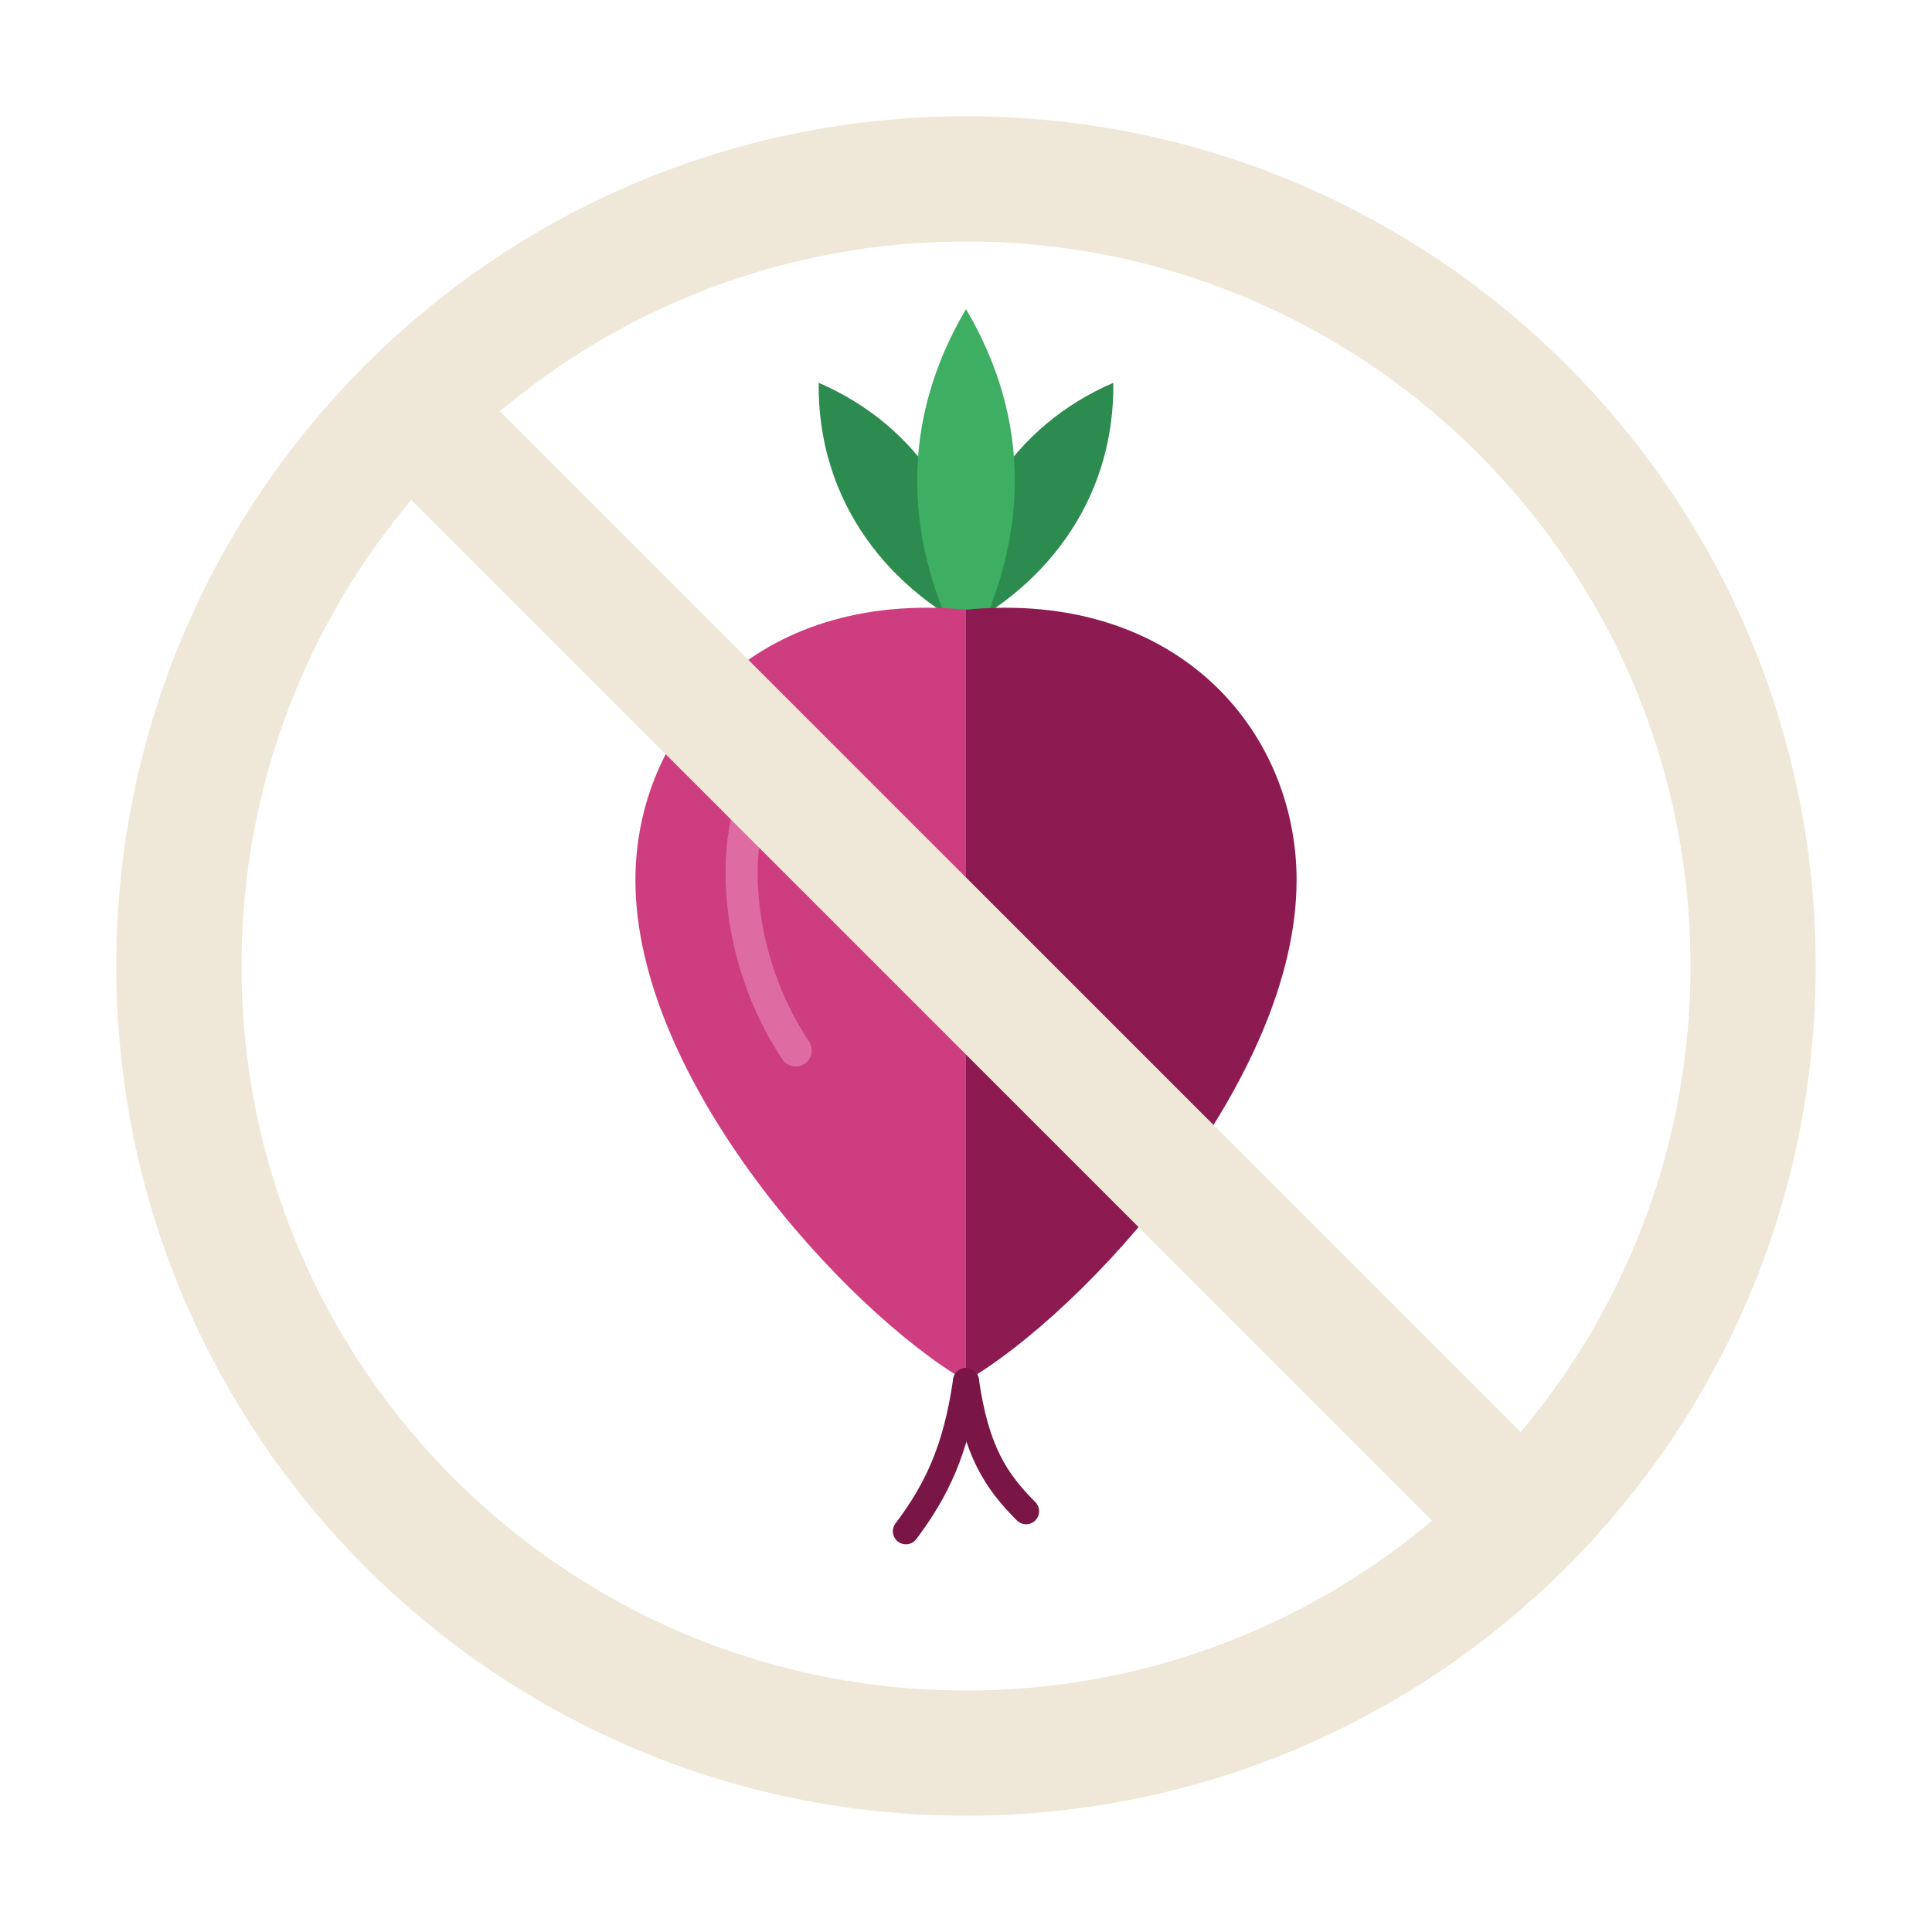
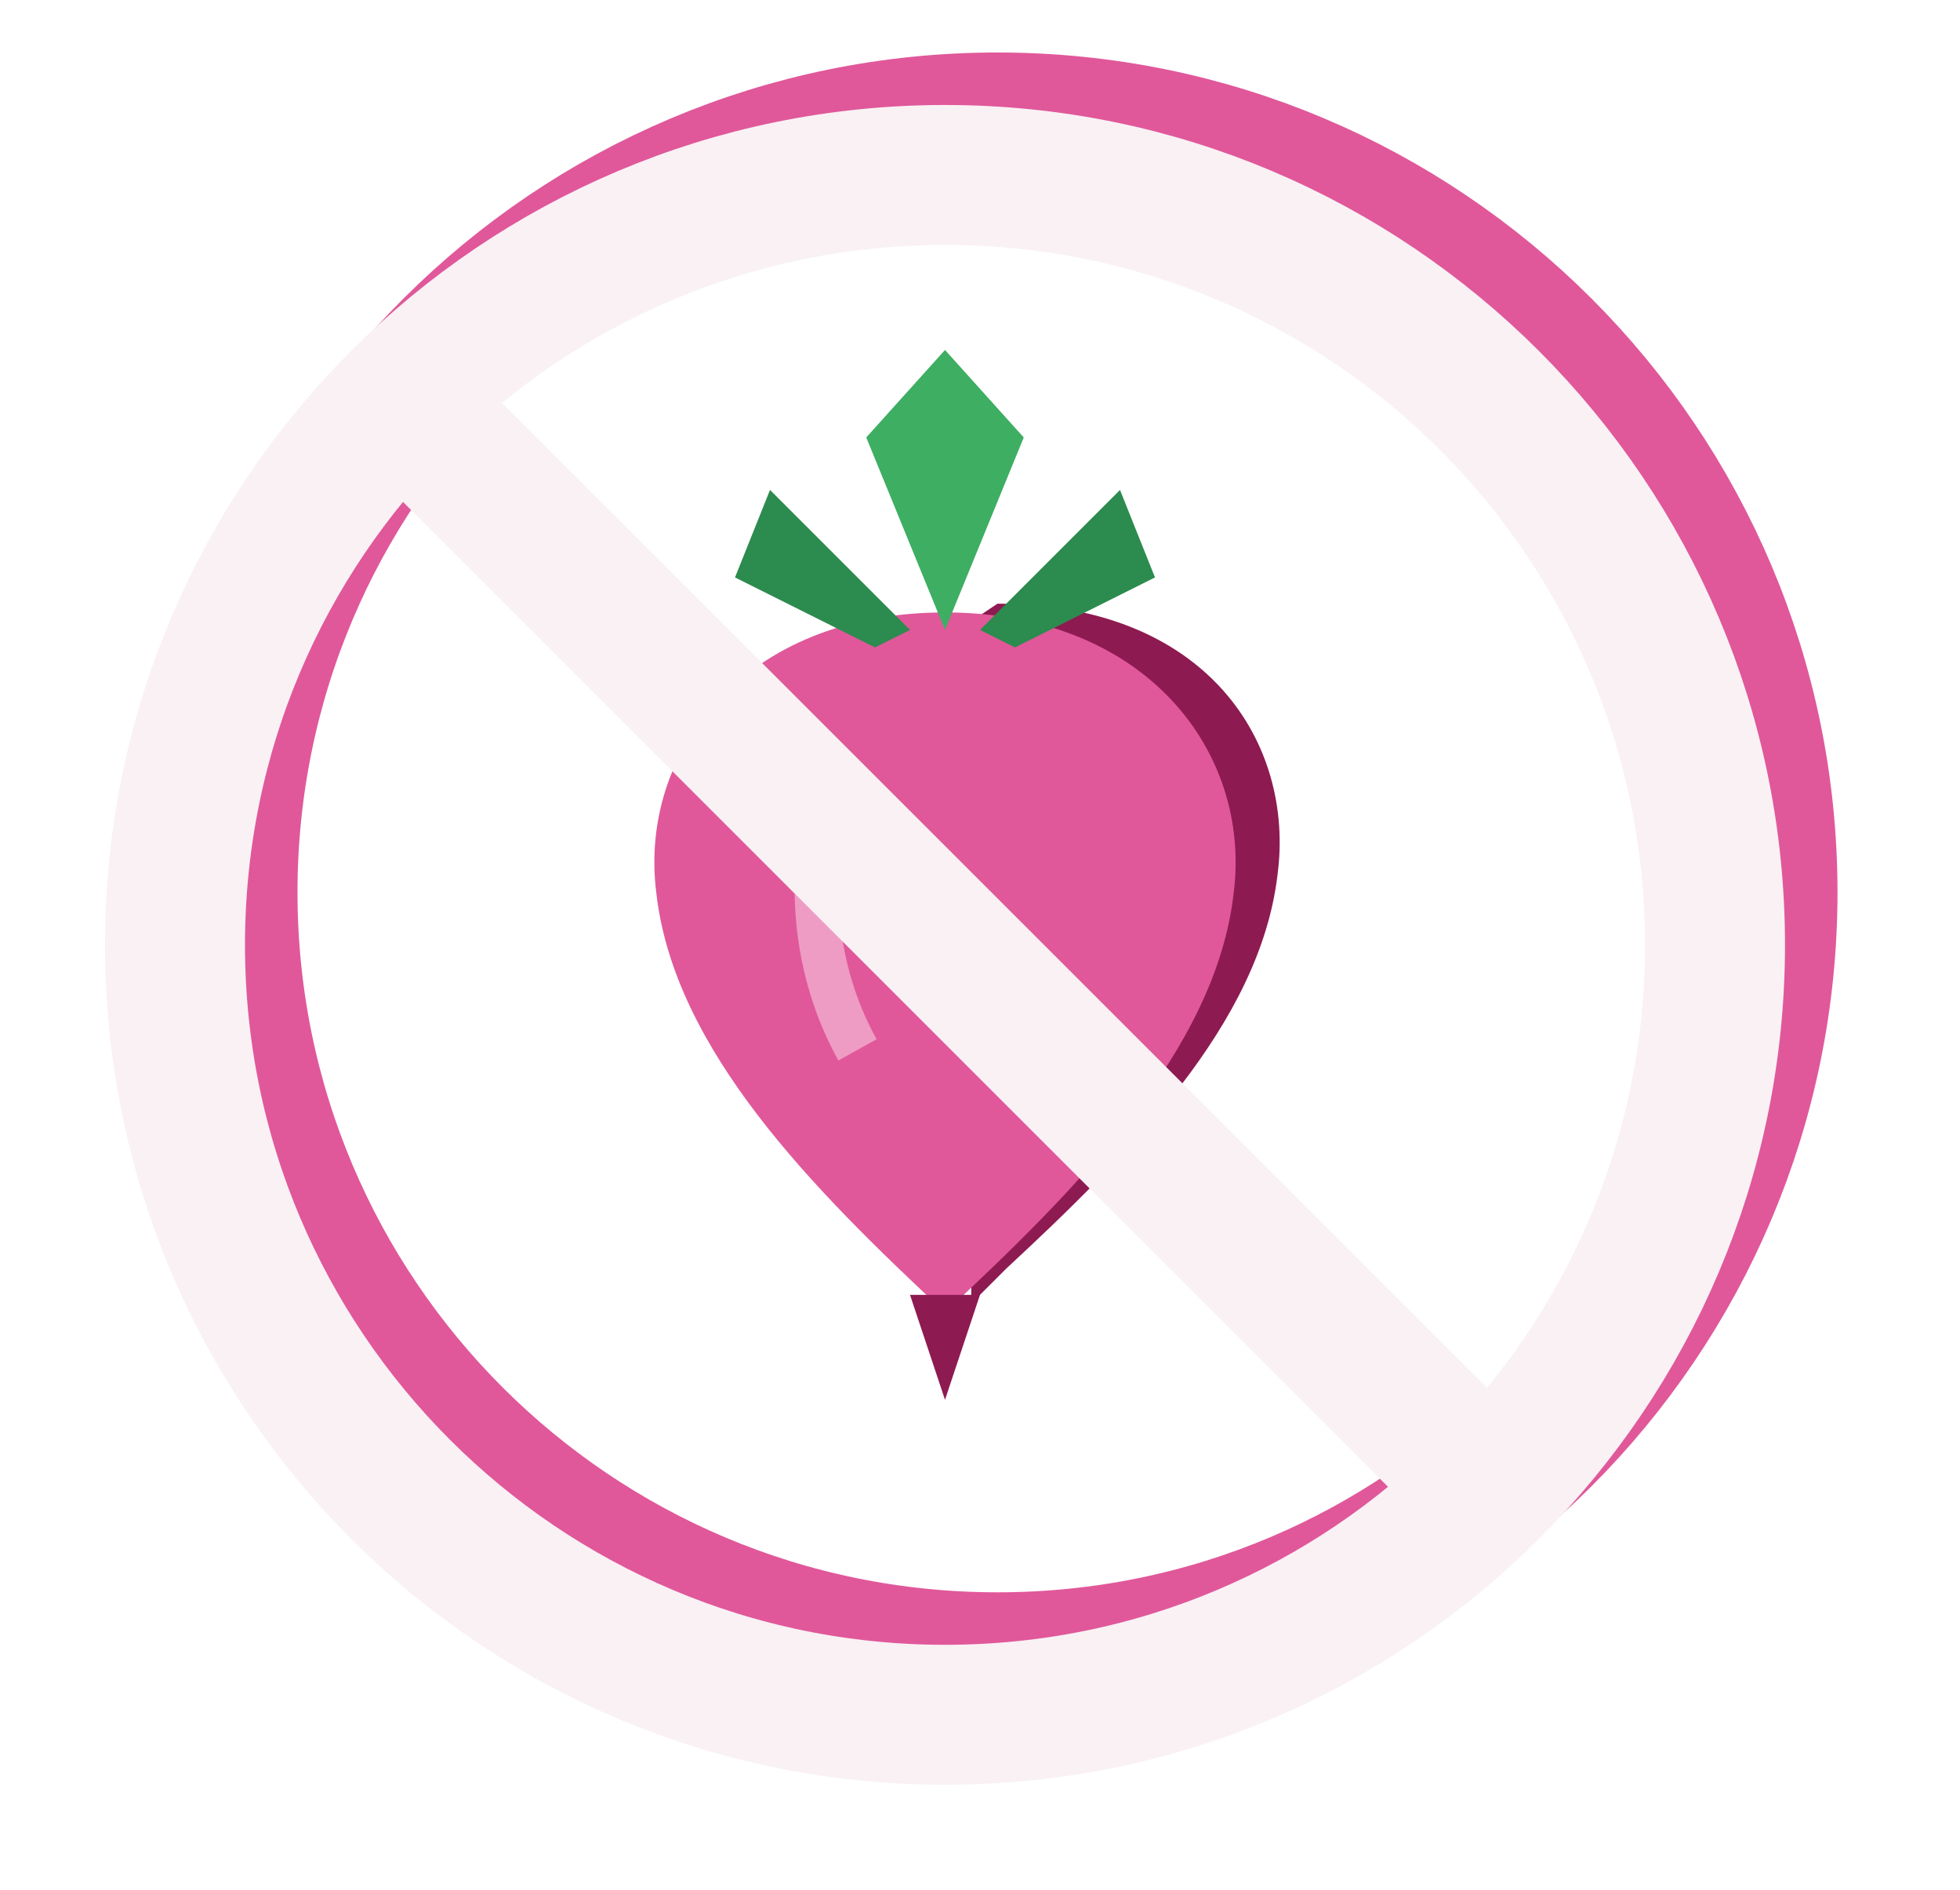
- <svg xmlns="http://www.w3.org/2000/svg" viewBox="46 46 108 108" width="108" height="108" fill="none">
-   <g transform="translate(100,98) scale(0.56) translate(-50,-62)">
-     <g transform="translate(50,30)">
-       <g transform="rotate(-33)">
-         <path d="M0,3 C-6,-7 -6,-18 0,-27 C6,-18 6,-7 0,3 Z" fill="#2C8B4E" />
-       </g>
-       <g transform="rotate(33)">
-         <path d="M0,3 C-6,-7 -6,-18 0,-27 C6,-18 6,-7 0,3 Z" fill="#2C8B4E" />
-       </g>
-       <path d="M0,5 C-6.5,-7 -6.5,-19 0,-30 C6.5,-19 6.5,-7 0,5 Z" fill="#3DAE62" />
-     </g>
-     <path d="M50,30 C29,28 17,42 17,57 C17,77 38,100 50,107 Z" fill="#CE3D80" />
-     <path d="M50,30 C71,28 83,42 83,57 C83,77 62,100 50,107 Z" fill="#8E1A52" />
-     <path d="M30,46 C26,53 27,65 33,74" stroke="#EE9CC4" stroke-width="3.2" stroke-linecap="round" opacity="0.5" />
-     <path d="M50,107 C49,114 47,118 44,122" stroke="#7A1646" stroke-width="2.6" stroke-linecap="round" />
-     <path d="M50,107 C51,114 53,117 56,120" stroke="#7A1646" stroke-width="2.6" stroke-linecap="round" />
+ <svg xmlns="http://www.w3.org/2000/svg" viewBox="46 46 112 108" width="112" height="108" fill="none">
+   <circle cx="103" cy="97" r="44" stroke="#E0589A" stroke-width="8" />
+   <g transform="translate(75,66) scale(0.5)">
+     <path d="M53,32 C77,32 87,48 85,63 C83,80 68,95 54,108 L50,112 L50,34 Z" fill="#8E1A52" transform="translate(3,-3)" />
+     <path d="M50,30 C27,30 15,46 17,62 C19,80 35,96 50,110 C65,96 81,80 83,62 C85,46 73,30 50,30 Z" fill="#E0589A" />
+     <path d="M46,108 L50,120 L54,108 Z" fill="#8E1A52" />
+     <path d="M50,32 L41,10 L50,0 L59,10 Z" fill="#3DAE62" />
+     <path d="M46,32 L30,16 L26,26 L42,34 Z" fill="#2C8B4E" />
+     <path d="M54,32 L70,16 L74,26 L58,34 Z" fill="#2C8B4E" />
+     <path d="M37,50 C34,60 35,71 40,80" stroke="#EE9CC4" stroke-width="5" fill="none" />
  </g>
-   <circle cx="100" cy="100" r="44" fill="none" stroke="#EFE7D8" stroke-width="7" />
-   <line x1="69" y1="69" x2="131" y2="131" stroke="#EFE7D8" stroke-width="7" stroke-linecap="round" />
+   <circle cx="100" cy="100" r="44" stroke="#F9F1F4" stroke-width="8" />
+   <path d="M69,69 L131,131" stroke="#F9F1F4" stroke-width="8" />
</svg>
